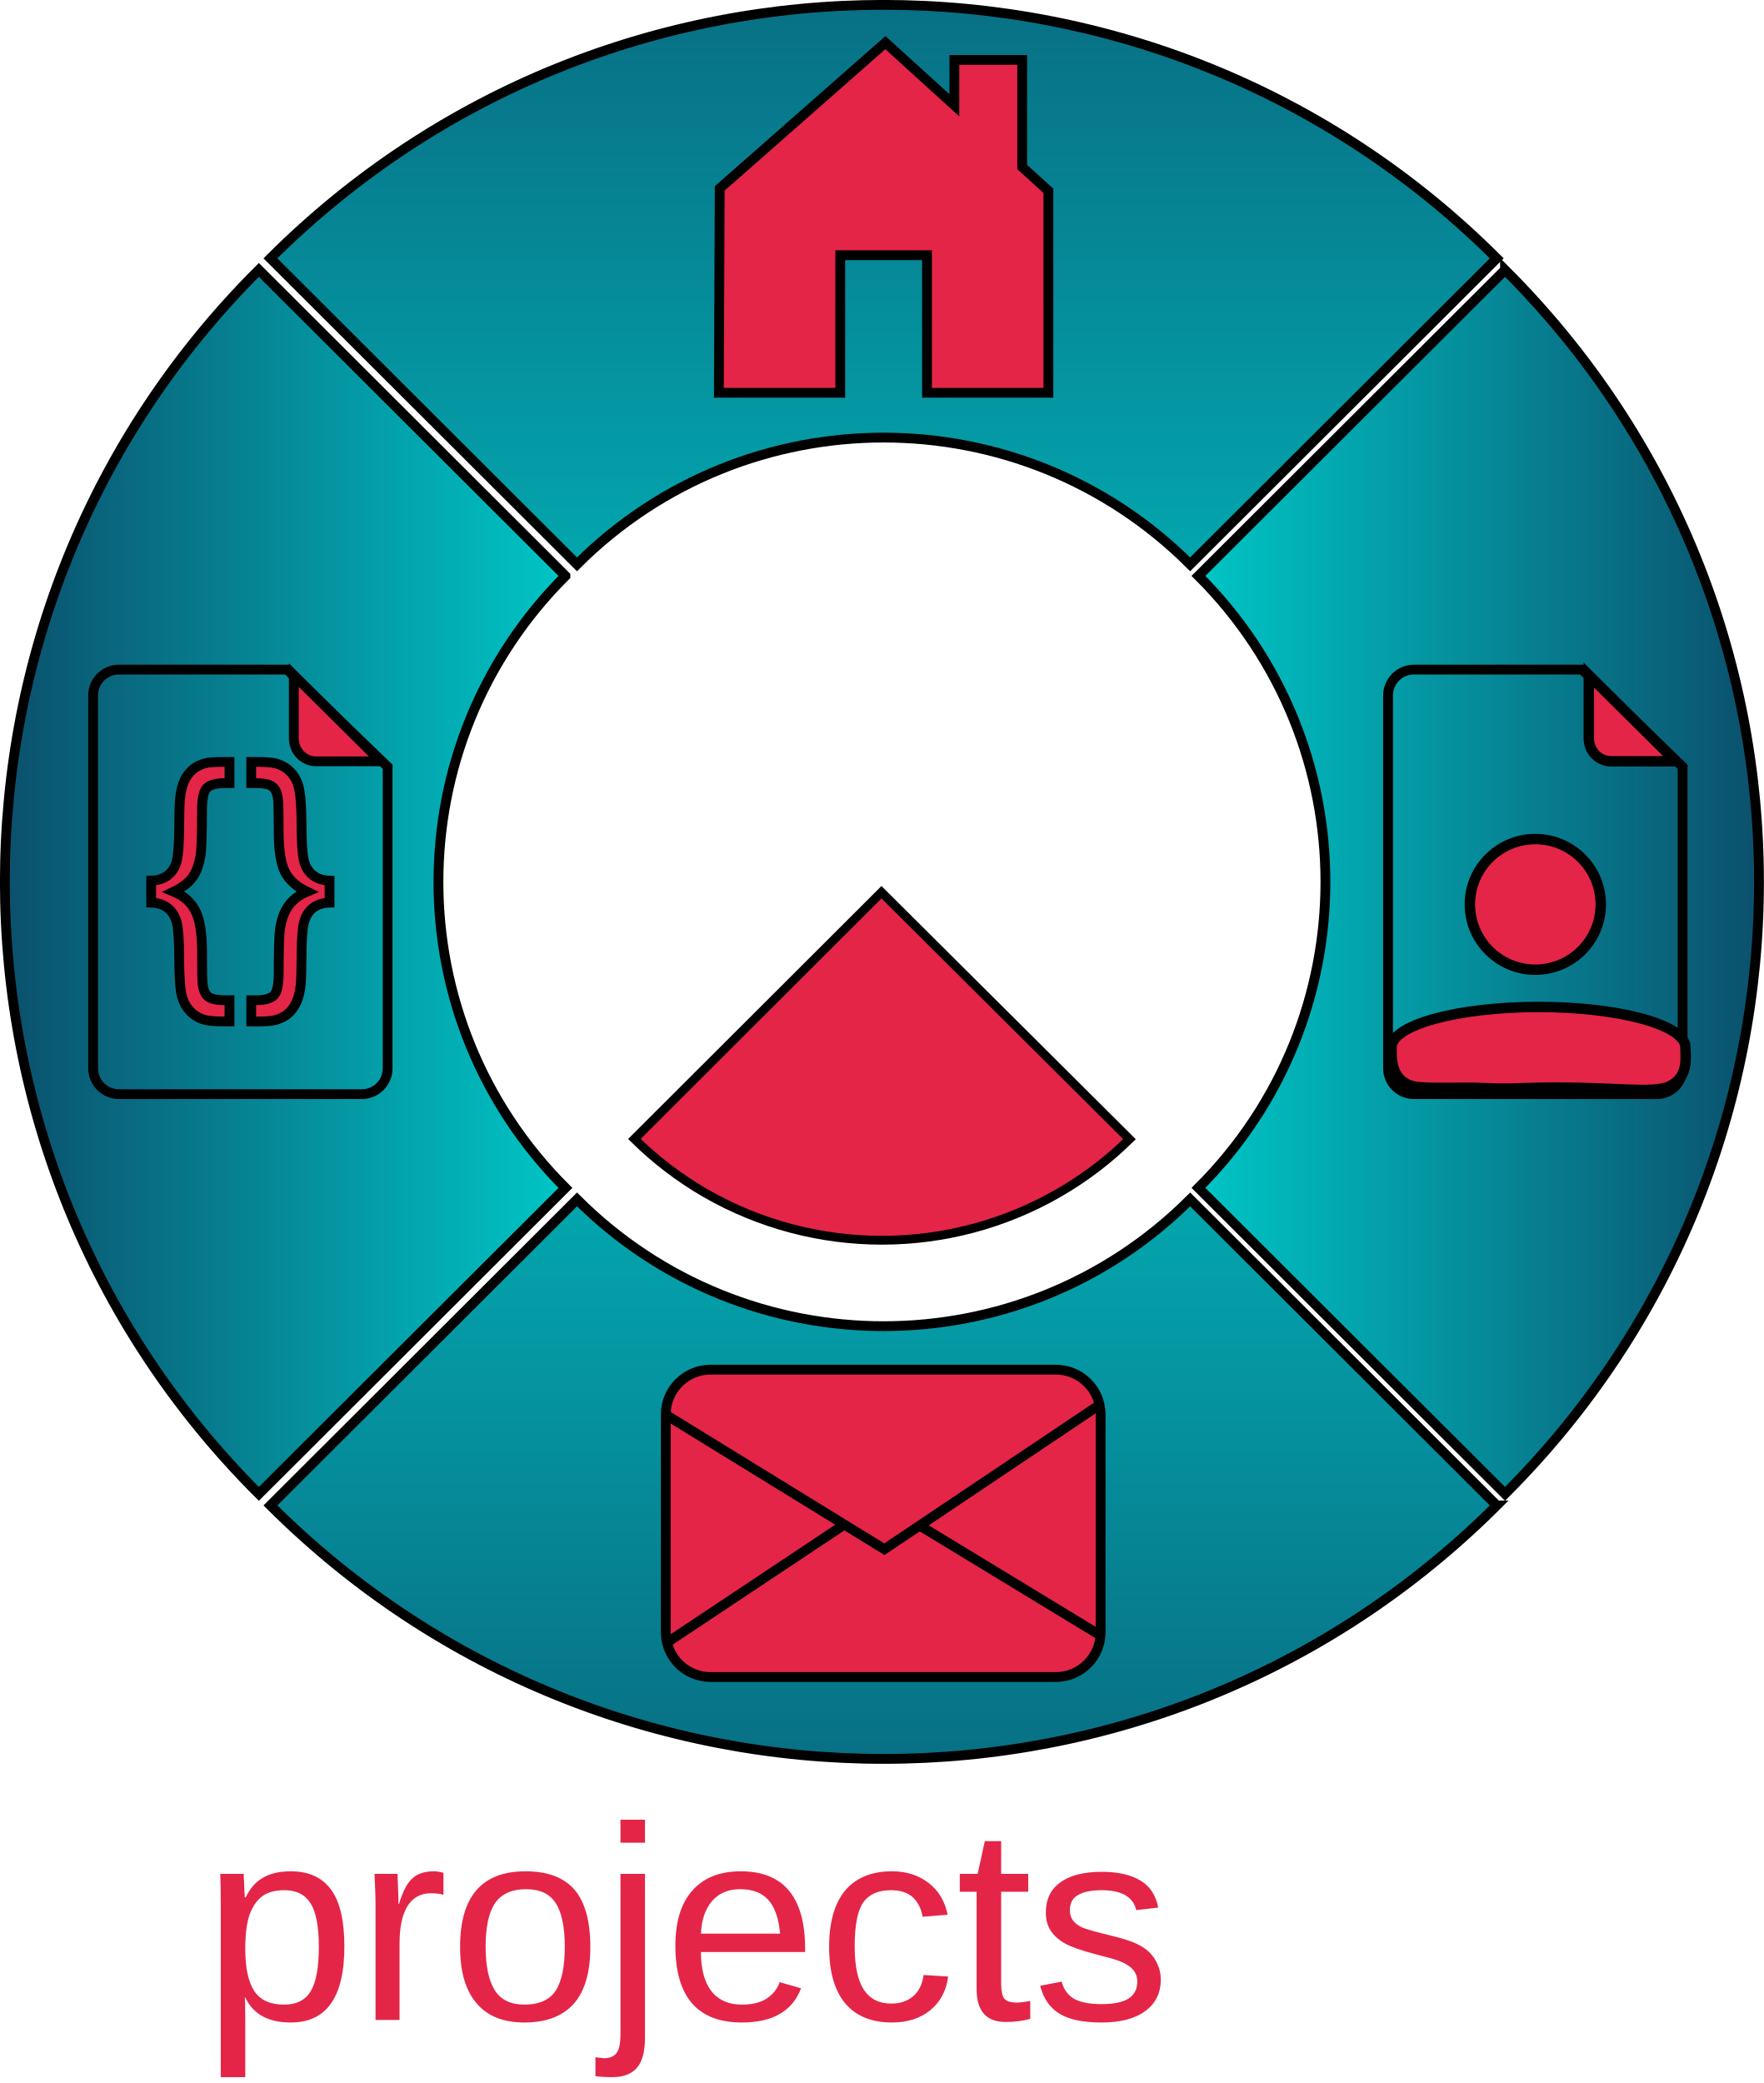
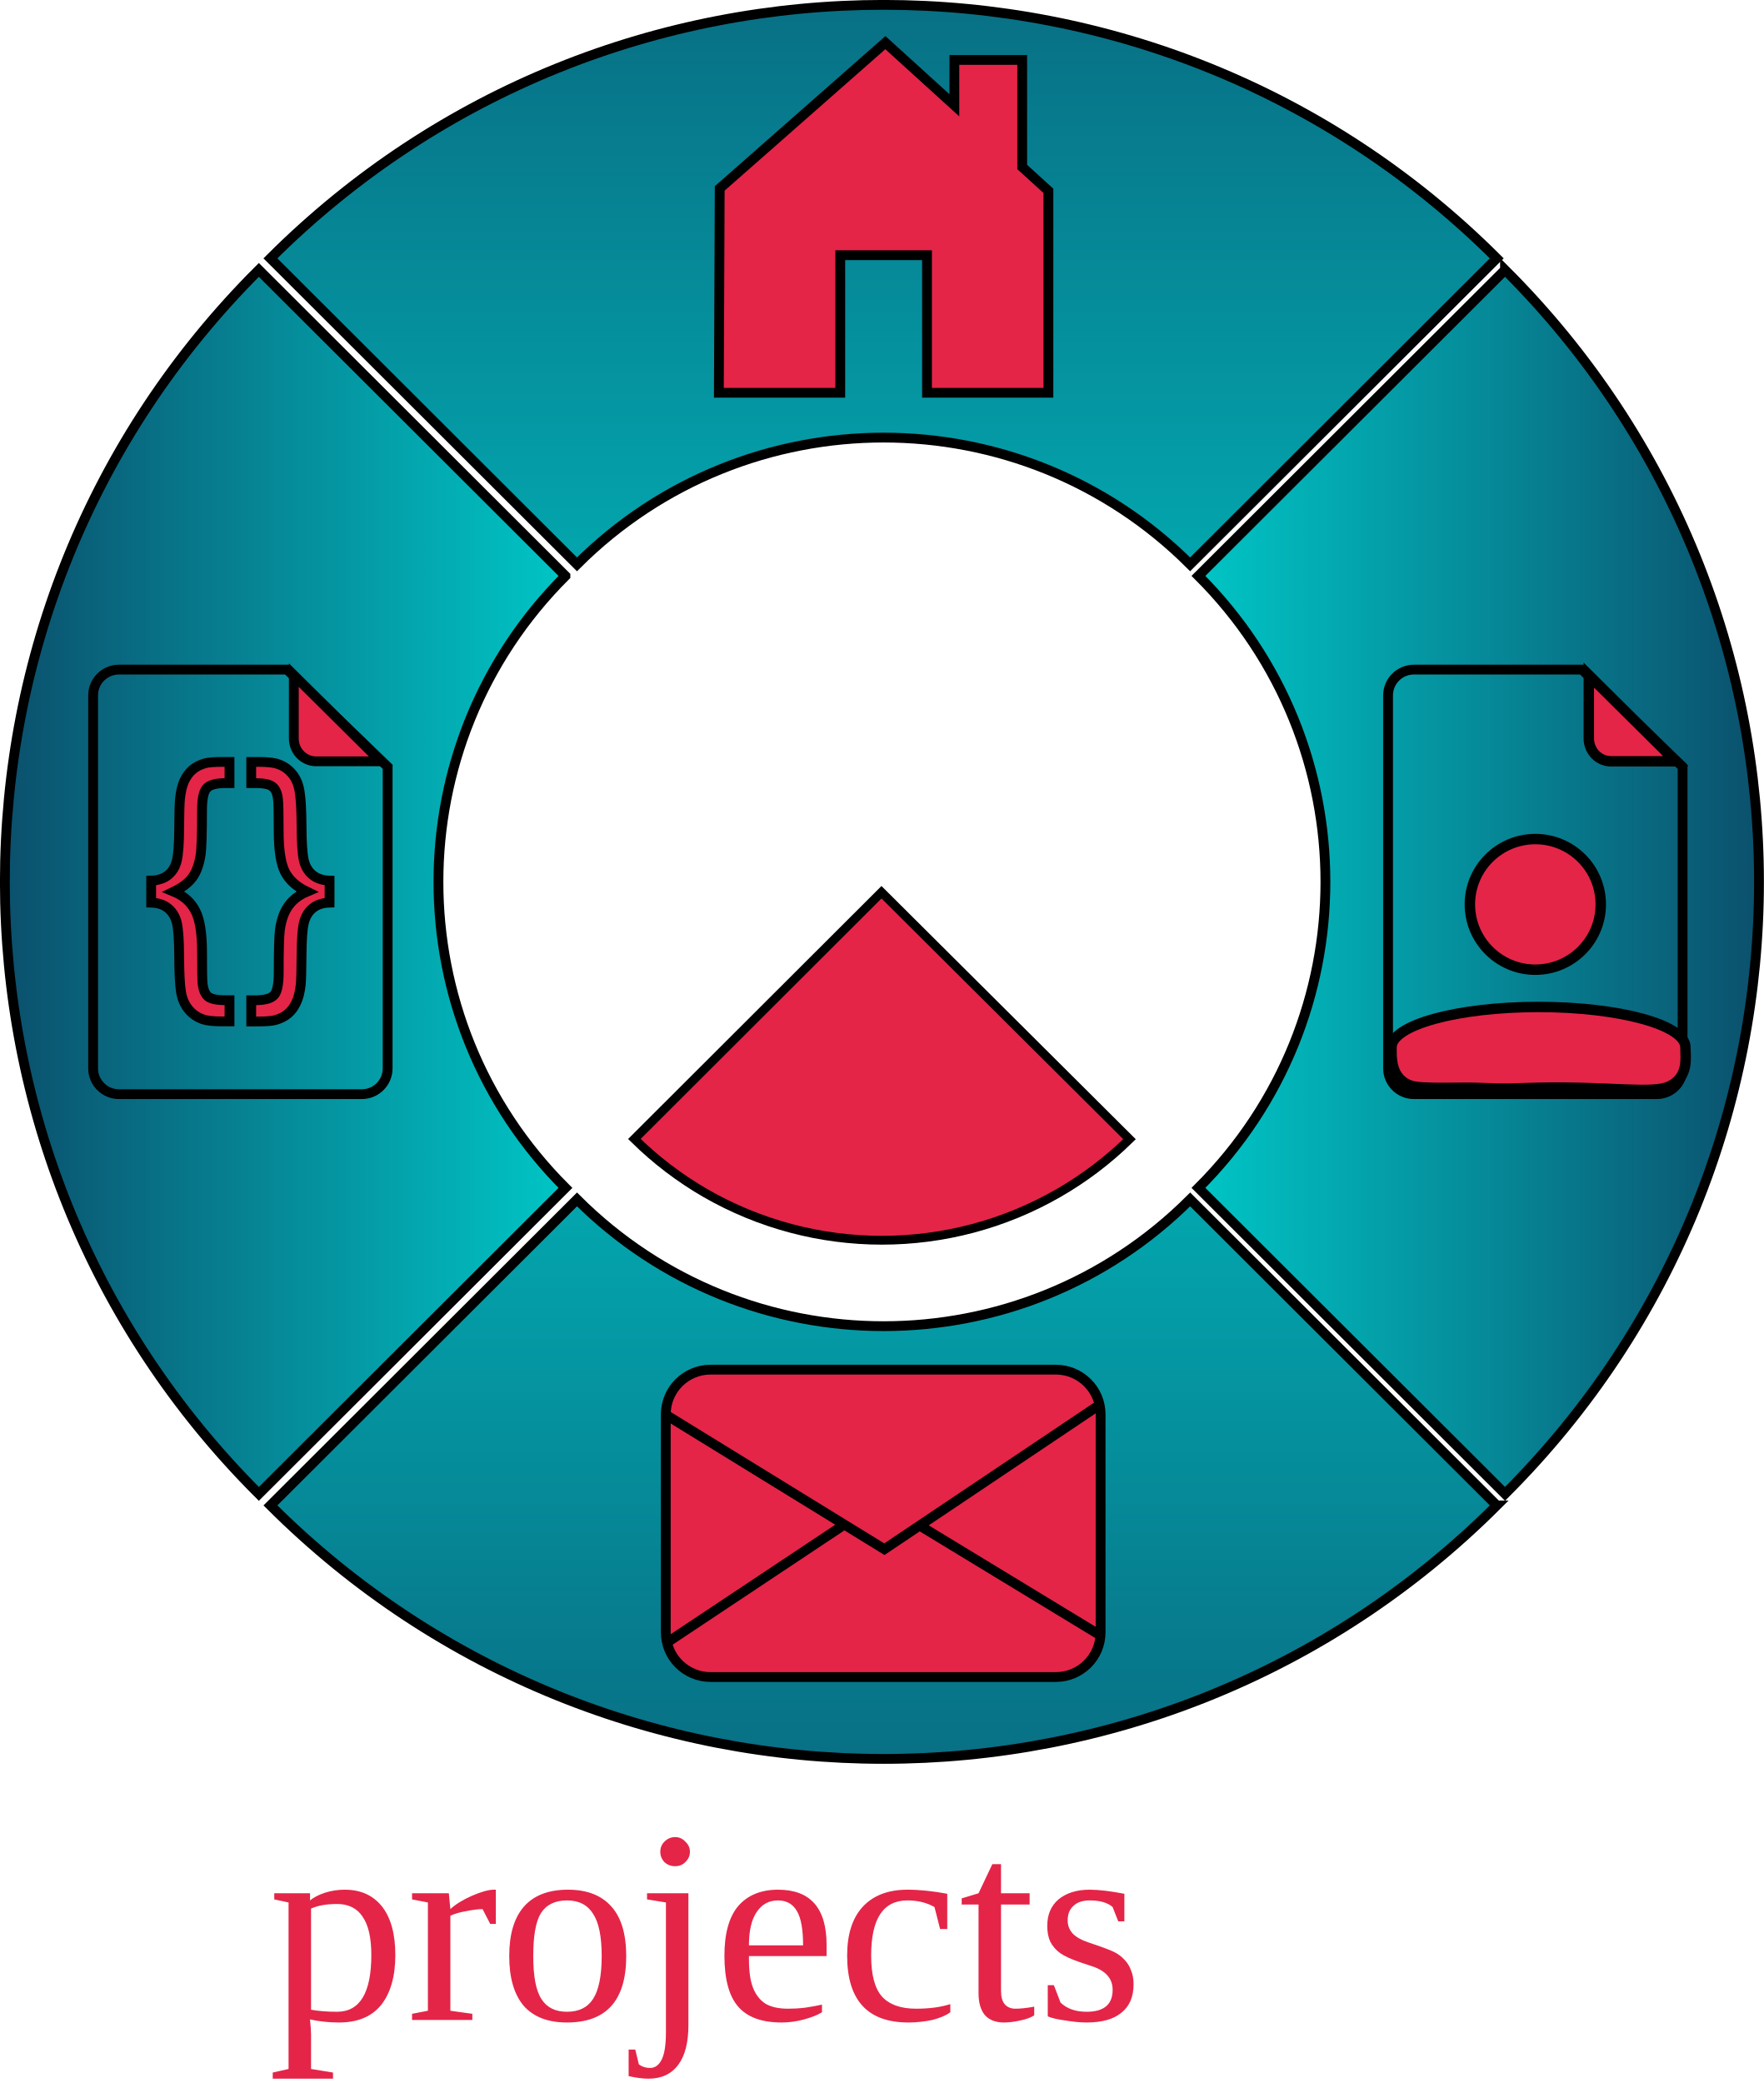
<svg xmlns="http://www.w3.org/2000/svg" xmlns:xlink="http://www.w3.org/1999/xlink" width="54mm" height="63.774mm" viewBox="0 0 54 63.774" version="1.1" id="svg1" xml:space="preserve">
  <defs id="defs1">
    <linearGradient id="linearGradient85">
      <stop style="stop-color:#00c7c7;stop-opacity:1;" offset="0" id="stop85" />
      <stop style="stop-color:#0b4f6c;stop-opacity:1;" offset="1" id="stop84" />
    </linearGradient>
    <linearGradient id="linearGradient82">
      <stop style="stop-color:#00c7c7;stop-opacity:1;" offset="0" id="stop82" />
      <stop style="stop-color:#0b4f6c;stop-opacity:1;" offset="1" id="stop81" />
    </linearGradient>
    <linearGradient id="linearGradient79">
      <stop style="stop-color:#0b4f6c;stop-opacity:1;" offset="0" id="stop78" />
      <stop style="stop-color:#00c7c7;stop-opacity:1;" offset="1" id="stop79" />
    </linearGradient>
    <linearGradient id="linearGradient3">
      <stop style="stop-color:#0b4f6c;stop-opacity:1;" offset="0" id="stop75" />
      <stop style="stop-color:#00c7c7;stop-opacity:1;" offset="1" id="stop76" />
    </linearGradient>
    <linearGradient xlink:href="#linearGradient3" id="linearGradient76" x1="-0.253" y1="26.75" x2="17.239" y2="26.75" gradientUnits="userSpaceOnUse" />
    <linearGradient xlink:href="#linearGradient79" id="linearGradient78" x1="26.75" y1="-10.457" x2="26.75" y2="27.444" gradientUnits="userSpaceOnUse" />
    <linearGradient xlink:href="#linearGradient82" id="linearGradient81" x1="36.16" y1="26.75" x2="53.652" y2="26.75" gradientUnits="userSpaceOnUse" />
    <linearGradient xlink:href="#linearGradient85" id="linearGradient84" x1="26.75" y1="26.056" x2="26.75" y2="63.957" gradientUnits="userSpaceOnUse" />
  </defs>
  <g id="layer2" transform="matrix(1.001776,0,0,0.9999071,0.2529992,0.2525268)">
    <g id="projects">
      <path id="projects-bg" style="fill:url(#linearGradient76);fill-rule:evenodd;stroke:#000000;stroke-width:0.3;stroke-linecap:square;stroke-miterlimit:4.7;stroke-dasharray:none;stroke-opacity:1" d="M 17.027,17.381 7.658,8.012 a 26.5,26.5 45 0 0 0,37.477 l 9.369,-9.369 a 13.25,13.25 45 0 1 0,-18.738 z" />
      <path id="rect3-8" style="fill:#086a81;fill-opacity:0;fill-rule:evenodd;stroke:#000000;stroke-width:0.3;stroke-linecap:square;stroke-miterlimit:4.7;stroke-opacity:1" d="M 8.519,20.25 H 3.384 c -0.438,0 -0.791,0.353 -0.791,0.791 v 11.418 c 0,0.438 0.353,0.791 0.791,0.791 h 7.419 c 0.438,0 0.791,-0.353 0.791,-0.791 v -9.233 z" />
-       <path id="projects-icon" style="font-size:8.467px;line-height:0.6;font-family:Arial;-inkscape-font-specification:Arial;text-align:end;text-anchor:end;fill:#e42548;fill-rule:evenodd;stroke:#000000;stroke-width:0.3;stroke-linecap:square;stroke-miterlimit:4.7" d="m 9.819,26.711 v 0.674 q -0.318,0.008 -0.521,0.174 -0.198,0.165 -0.265,0.451 -0.066,0.281 -0.07,0.972 -0.004,0.69 -0.025,0.91 -0.037,0.351 -0.141,0.558 -0.099,0.211 -0.248,0.335 -0.149,0.128 -0.38,0.194 -0.157,0.045 -0.513,0.045 H 7.425 V 30.374 h 0.128 q 0.43,0 0.571,-0.157 0.141,-0.153 0.141,-0.695 0,-1.034 0.037,-1.311 Q 8.368,27.753 8.566,27.48 8.765,27.203 9.128,27.05 8.653,26.823 8.459,26.45 8.264,26.074 8.264,25.185 q 0,-0.806 -0.021,-0.963 Q 8.215,23.945 8.078,23.838 7.946,23.726 7.553,23.726 H 7.425 v -0.649 h 0.232 q 0.405,0 0.587,0.066 0.265,0.091 0.438,0.306 0.174,0.215 0.223,0.542 0.054,0.327 0.058,1.071 0.004,0.744 0.07,1.029 0.066,0.281 0.265,0.446 0.203,0.165 0.521,0.174 z m -5.452,0 q 0.318,-0.008 0.517,-0.169 0.203,-0.165 0.269,-0.451 0.066,-0.285 0.07,-0.976 0.004,-0.69 0.025,-0.91 0.037,-0.347 0.136,-0.558 0.103,-0.211 0.252,-0.335 0.149,-0.128 0.38,-0.194 0.157,-0.041 0.513,-0.041 h 0.232 v 0.649 H 6.633 q -0.43,0 -0.571,0.157 -0.141,0.153 -0.141,0.69 0,1.083 -0.045,1.368 -0.074,0.442 -0.256,0.682 -0.178,0.24 -0.562,0.426 0.455,0.19 0.657,0.583 0.207,0.389 0.207,1.277 0,0.806 0.017,0.959 0.033,0.281 0.165,0.393 0.136,0.112 0.529,0.112 h 0.128 v 0.649 H 6.529 q -0.405,0 -0.587,-0.066 Q 5.678,30.862 5.504,30.647 5.33,30.436 5.277,30.109 5.227,29.783 5.223,29.038 5.219,28.294 5.153,28.009 5.086,27.724 4.884,27.558 4.685,27.393 4.367,27.385 Z m 7.017,-3.652 -2.657,-2.64 v 1.939 c 0,0.389 0.305,0.701 0.683,0.701 z" />
+       <path id="projects-icon" style="font-size:8.467px;line-height:0.6;-inkscape-font-specification:Arial;text-align:end;text-anchor:end;fill:#e42548;fill-rule:evenodd;stroke:#000000;stroke-width:0.3;stroke-linecap:square;stroke-miterlimit:4.7" d="m 9.819,26.711 v 0.674 q -0.318,0.008 -0.521,0.174 -0.198,0.165 -0.265,0.451 -0.066,0.281 -0.07,0.972 -0.004,0.69 -0.025,0.91 -0.037,0.351 -0.141,0.558 -0.099,0.211 -0.248,0.335 -0.149,0.128 -0.38,0.194 -0.157,0.045 -0.513,0.045 H 7.425 V 30.374 h 0.128 q 0.43,0 0.571,-0.157 0.141,-0.153 0.141,-0.695 0,-1.034 0.037,-1.311 Q 8.368,27.753 8.566,27.48 8.765,27.203 9.128,27.05 8.653,26.823 8.459,26.45 8.264,26.074 8.264,25.185 q 0,-0.806 -0.021,-0.963 Q 8.215,23.945 8.078,23.838 7.946,23.726 7.553,23.726 H 7.425 v -0.649 h 0.232 q 0.405,0 0.587,0.066 0.265,0.091 0.438,0.306 0.174,0.215 0.223,0.542 0.054,0.327 0.058,1.071 0.004,0.744 0.07,1.029 0.066,0.281 0.265,0.446 0.203,0.165 0.521,0.174 z m -5.452,0 q 0.318,-0.008 0.517,-0.169 0.203,-0.165 0.269,-0.451 0.066,-0.285 0.07,-0.976 0.004,-0.69 0.025,-0.91 0.037,-0.347 0.136,-0.558 0.103,-0.211 0.252,-0.335 0.149,-0.128 0.38,-0.194 0.157,-0.041 0.513,-0.041 h 0.232 v 0.649 H 6.633 q -0.43,0 -0.571,0.157 -0.141,0.153 -0.141,0.69 0,1.083 -0.045,1.368 -0.074,0.442 -0.256,0.682 -0.178,0.24 -0.562,0.426 0.455,0.19 0.657,0.583 0.207,0.389 0.207,1.277 0,0.806 0.017,0.959 0.033,0.281 0.165,0.393 0.136,0.112 0.529,0.112 h 0.128 v 0.649 H 6.529 q -0.405,0 -0.587,-0.066 Q 5.678,30.862 5.504,30.647 5.33,30.436 5.277,30.109 5.227,29.783 5.223,29.038 5.219,28.294 5.153,28.009 5.086,27.724 4.884,27.558 4.685,27.393 4.367,27.385 Z m 7.017,-3.652 -2.657,-2.64 v 1.939 c 0,0.389 0.305,0.701 0.683,0.701 z" />
    </g>
    <g id="home">
      <path id="home-bg" style="fill:url(#linearGradient78);fill-rule:evenodd;stroke:#000000;stroke-width:0.3;stroke-linecap:square;stroke-miterlimit:4.7;stroke-dasharray:none;stroke-opacity:1" d="m 45.488,7.658 a 26.5,26.5 0 0 0 -37.477,0 l 9.369,9.369 a 13.25,13.25 0 0 1 18.738,0 z" />
      <path id="home-icon" style="fill:#e42548;fill-opacity:1;fill-rule:evenodd;stroke:#000000;stroke-width:0.3;stroke-linecap:square;stroke-miterlimit:4.7;stroke-dasharray:none;stroke-opacity:1" d="m 26.805,1.053 -5.063,4.464 -0.026,6.257 h 3.71 V 7.562 h 2.651 v 4.212 h 3.71 V 5.591 l -0.801,-0.73 v -3.278 h -2.073 v 1.389 z" />
    </g>
    <g id="cv">
      <path id="cv-bg" style="fill:url(#linearGradient81);fill-rule:evenodd;stroke:#000000;stroke-width:0.3;stroke-linecap:square;stroke-miterlimit:4.7;stroke-dasharray:none;stroke-opacity:1" d="m 45.741,8.012 -9.369,9.369 a 13.25,13.25 45 0 1 0,18.738 l 9.369,9.369 a 26.5,26.5 45 0 0 0,-37.477 z" />
      <path id="rect3" style="fill:#086a81;fill-opacity:0;fill-rule:evenodd;stroke:#000000;stroke-width:0.3;stroke-linecap:square;stroke-miterlimit:4.7;stroke-opacity:1" d="M 48.093,20.25 H 42.958 c -0.438,0 -0.791,0.353 -0.791,0.791 v 11.418 c 0,0.438 0.353,0.791 0.791,0.791 h 7.419 c 0.438,0 0.791,-0.353 0.791,-0.791 v -9.233 z" />
      <path id="cv-icon" style="fill:#e42548;fill-rule:evenodd;stroke:#000000;stroke-width:0.319;stroke-linecap:square;stroke-miterlimit:4.7" d="m 51.253,31.818 c 10e-7,0.295 0.117,0.89 -0.473,1.185 -0.512,0.256 -1.792,0.005 -4.017,0.051 -0.815,0.017 -0.855,0.048 -1.897,0.003 -0.427,-0.018 -1.68,0.042 -1.994,-0.063 -0.64,-0.214 -0.599,-0.878 -0.599,-1.177 1e-6,-0.683 2.011,-1.237 4.491,-1.237 2.48,0 4.491,0.554 4.491,1.237 z m -2.586,-4.379 a 2,2 0 0 1 -2,2 2,2 0 0 1 -2,-2 2,2 0 0 1 2,-2 2,2 0 0 1 2,2 z m 2.292,-4.381 -2.657,-2.64 v 1.939 c 0,0.389 0.305,0.701 0.683,0.701 z" />
    </g>
    <g id="contact">
      <path id="contact-bg" style="fill:url(#linearGradient84);fill-rule:evenodd;stroke:#000000;stroke-width:0.3;stroke-linecap:square;stroke-miterlimit:4.7;stroke-dasharray:none;stroke-opacity:1" d="M 45.488,45.842 36.119,36.473 a 13.25,13.25 0 0 1 -18.738,0 l -9.369,9.369 a 26.5,26.5 0 0 0 37.477,0 z" />
      <rect style="fill:#e42548;fill-opacity:1;fill-rule:evenodd;stroke:#000000;stroke-width:0.3;stroke-linecap:square;stroke-miterlimit:4.7;stroke-dasharray:none" id="contact-icon" width="13.288" height="9.412" x="20.094" y="41.685" ry="1.368" />
      <path id="path87" style="fill:#e42548;fill-opacity:1;fill-rule:evenodd;stroke:#000000;stroke-width:0.3;stroke-linecap:square;stroke-miterlimit:4.7;stroke-dasharray:none" d="m 27.955,46.522 5.347,3.256 m -7.822,-3.303 -5.209,3.473 m -0.075,-6.82 6.578,4.055 6.491,-4.363" />
    </g>
-     <text xml:space="preserve" style="font-style:normal;font-variant:normal;font-weight:normal;font-stretch:normal;font-size:8.46px;line-height:0;font-family:Arial;-inkscape-font-specification:Arial;text-align:center;writing-mode:lr-tb;direction:ltr;text-anchor:middle;fill:#e42548;fill-opacity:1;stroke:none;stroke-width:0.5;stroke-dasharray:none;stroke-opacity:1;paint-order:stroke fill markers" x="26.626" y="61.539" id="info-text" transform="scale(0.9990668,1.000934)">
-       <tspan id="tspan2" style="font-style:normal;font-variant:normal;font-weight:normal;font-stretch:normal;font-family:Arial;-inkscape-font-specification:Arial;fill:#e42548;fill-opacity:1;stroke:none;stroke-width:0.5;stroke-dasharray:none;stroke-opacity:1;paint-order:stroke fill markers" x="26.626" y="61.539">projects</tspan>
+     <text xml:space="preserve" style="font-style:normal;font-variant:normal;font-weight:normal;font-stretch:normal;font-size:8.46px;line-height:0;-inkscape-font-specification:Arial;text-align:center;writing-mode:lr-tb;direction:ltr;text-anchor:middle;fill:#e42548;fill-opacity:1;stroke:none;stroke-width:0.5;stroke-dasharray:none;stroke-opacity:1;paint-order:stroke fill markers" x="26.626" y="61.539" id="info-text" transform="scale(0.9990668,1.000934)">
+       <tspan id="tspan2" style="font-style:normal;font-variant:normal;font-weight:normal;font-stretch:normal;-inkscape-font-specification:Arial;fill:#e42548;fill-opacity:1;stroke:none;stroke-width:0.5;stroke-dasharray:none;stroke-opacity:1;paint-order:stroke fill markers" x="26.626" y="61.539">projects</tspan>
    </text>
  </g>
  <path id="arrow" style="display:inline;fill:#e42548;fill-opacity:1;fill-rule:evenodd;stroke:#000000;stroke-width:0.27;stroke-linecap:square;stroke-miterlimit:4.7;stroke-dasharray:none;stroke-opacity:1" d="m 26.986,27.317 -7.565,7.554 a 10.815,10.79 0 0 0 2.171,1.655 10.815,10.79 0 0 0 10.815,0 10.815,10.79 0 0 0 2.172,-1.648 z" />
</svg>
